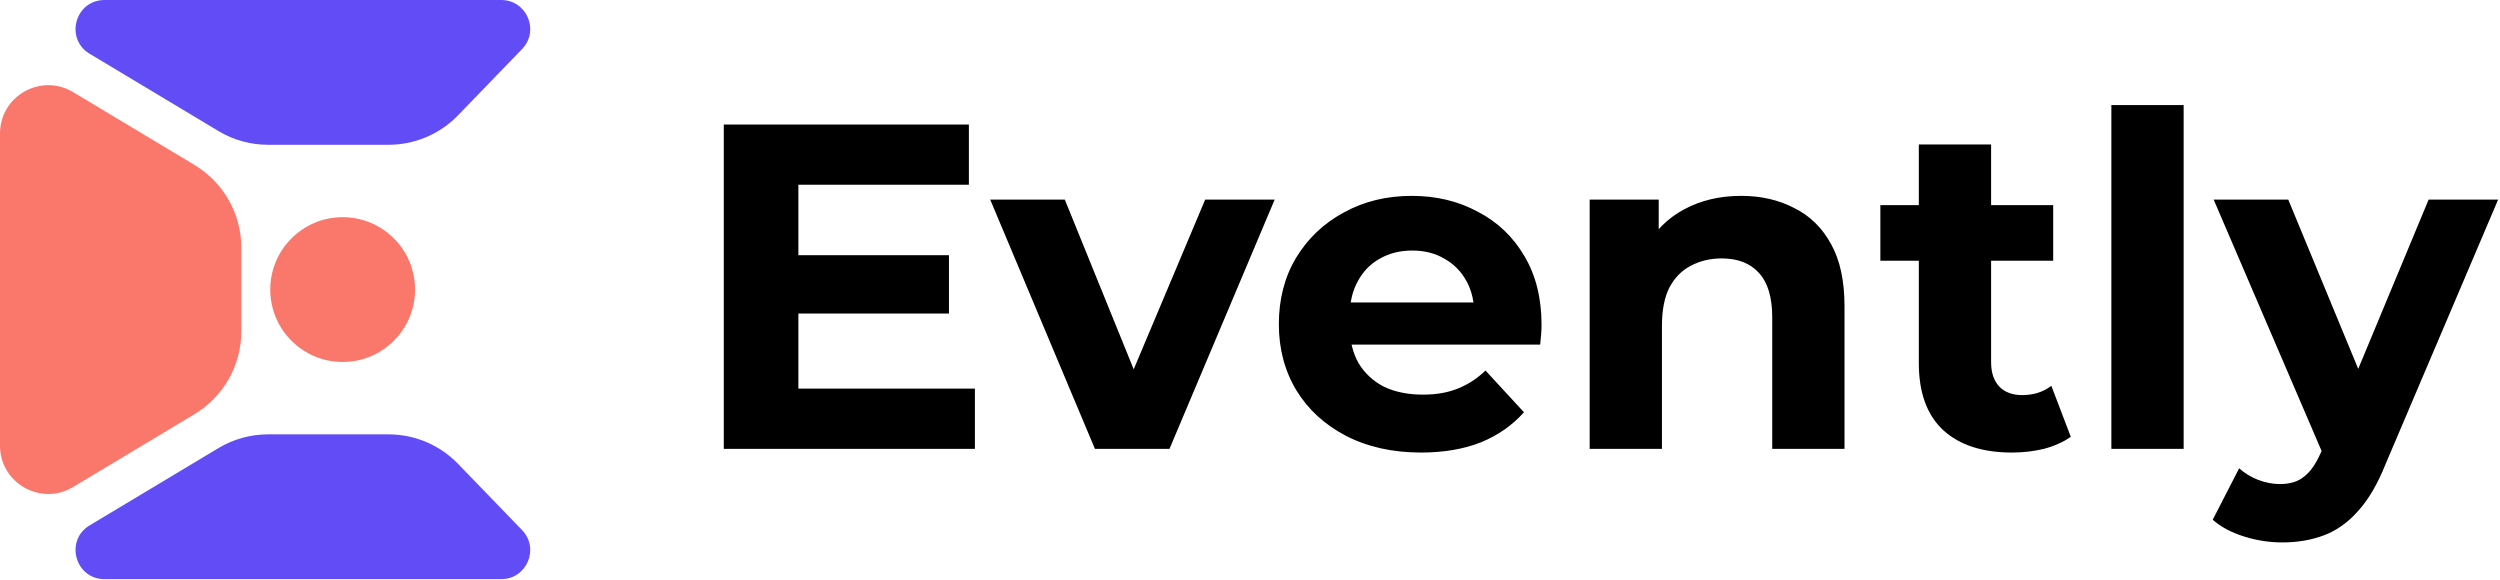
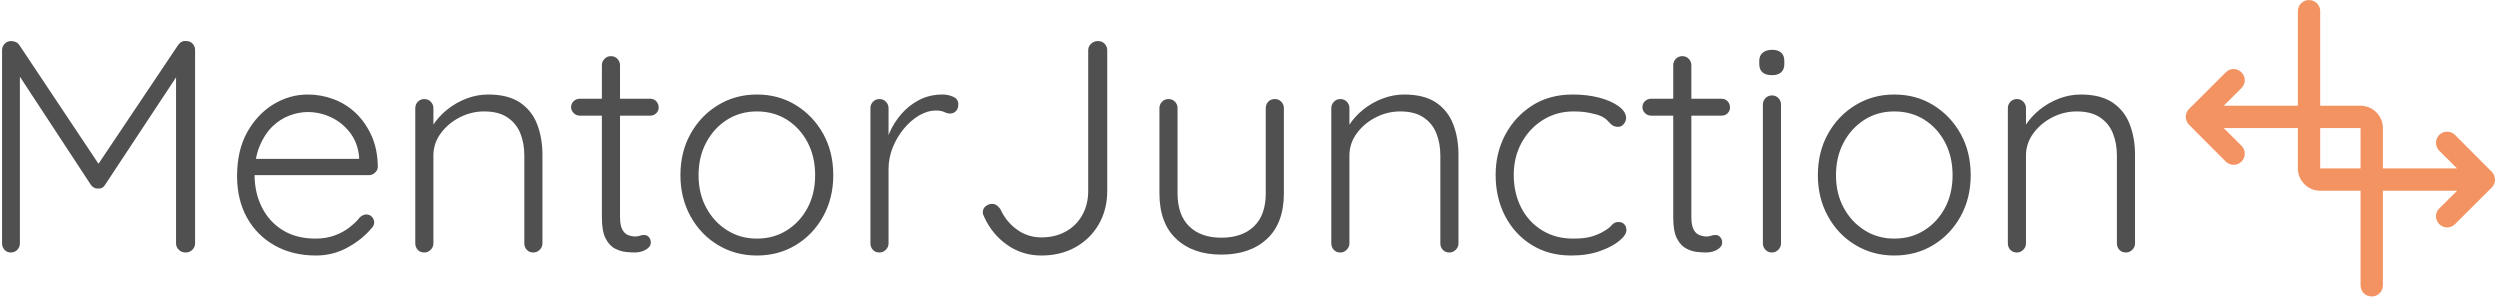
- <svg xmlns="http://www.w3.org/2000/svg" width="518" height="120" viewBox="0 0 518 120" fill="none">
-   <path d="M-3.08811e-06 27.662C-1.72904e-06 19.889 8.48 15.088 15.145 19.087L40.29 34.174C46.314 37.788 50 44.299 50 51.324L50 68.676C50 75.701 46.314 82.212 40.29 85.826L15.145 100.913C8.48 104.912 -1.57555e-05 100.111 -1.43965e-05 92.338L-3.08811e-06 27.662Z" fill="#FA776C" />
-   <path d="M103.855 -3.00576e-06C109.151 -1.88027e-06 111.85 6.362 108.169 10.17L94.896 23.9C91.128 27.799 85.938 30 80.516 30L55.54 30C51.915 30 48.358 29.015 45.25 27.15L18.575 11.145C13.357 8.014 15.577 -2.17645e-05 21.662 -2.04714e-05L103.855 -3.00576e-06Z" fill="#624CF5" />
-   <path d="M103.855 120C109.151 120 111.85 113.638 108.169 109.83L94.896 96.1C91.128 92.201 85.938 90 80.516 90L55.54 90C51.915 90 48.358 90.985 45.25 92.85L18.575 108.855C13.357 111.986 15.577 120 21.662 120L103.855 120Z" fill="#624CF5" />
-   <rect x="56" y="45" width="30" height="30" rx="15" fill="#FA776C" />
-   <path d="M164.272 52.872H196.624V64.968H164.272V52.872ZM165.424 80.52H202V93H149.968V25.8H200.752V38.28H165.424V80.52ZM226.866 93L205.169 41.352H220.626L238.674 85.8H230.994L249.714 41.352H264.114L242.322 93H226.866ZM294.45 93.768C288.562 93.768 283.378 92.616 278.898 90.312C274.482 88.008 271.058 84.872 268.626 80.904C266.194 76.872 264.978 72.296 264.978 67.176C264.978 61.992 266.162 57.416 268.53 53.448C270.962 49.416 274.258 46.28 278.418 44.04C282.578 41.736 287.282 40.584 292.53 40.584C297.586 40.584 302.13 41.672 306.162 43.848C310.258 45.96 313.49 49.032 315.858 53.064C318.226 57.032 319.41 61.8 319.41 67.368C319.41 67.944 319.378 68.616 319.314 69.384C319.25 70.088 319.186 70.76 319.122 71.4H277.17V62.664H311.25L305.49 65.256C305.49 62.568 304.946 60.232 303.858 58.248C302.77 56.264 301.266 54.728 299.346 53.64C297.426 52.488 295.186 51.912 292.626 51.912C290.066 51.912 287.794 52.488 285.81 53.64C283.89 54.728 282.386 56.296 281.298 58.344C280.21 60.328 279.666 62.696 279.666 65.448V67.752C279.666 70.568 280.274 73.064 281.49 75.24C282.77 77.352 284.53 78.984 286.77 80.136C289.074 81.224 291.762 81.768 294.834 81.768C297.586 81.768 299.986 81.352 302.034 80.52C304.146 79.688 306.066 78.44 307.794 76.776L315.762 85.416C313.394 88.104 310.418 90.184 306.834 91.656C303.25 93.064 299.122 93.768 294.45 93.768ZM360.773 40.584C364.869 40.584 368.517 41.416 371.717 43.08C374.981 44.68 377.541 47.176 379.397 50.568C381.253 53.896 382.181 58.184 382.181 63.432V93H367.205V65.736C367.205 61.576 366.277 58.504 364.421 56.52C362.629 54.536 360.069 53.544 356.741 53.544C354.373 53.544 352.229 54.056 350.309 55.08C348.453 56.04 346.981 57.544 345.893 59.592C344.869 61.64 344.357 64.264 344.357 67.464V93H329.381V41.352H343.685V55.656L340.997 51.336C342.853 47.88 345.509 45.224 348.965 43.368C352.421 41.512 356.357 40.584 360.773 40.584ZM416.876 93.768C410.796 93.768 406.06 92.232 402.668 89.16C399.276 86.024 397.58 81.384 397.58 75.24V29.928H412.556V75.048C412.556 77.224 413.132 78.92 414.284 80.136C415.436 81.288 417.004 81.864 418.988 81.864C421.356 81.864 423.372 81.224 425.036 79.944L429.068 90.504C427.532 91.592 425.676 92.424 423.5 93C421.388 93.512 419.18 93.768 416.876 93.768ZM389.612 54.024V42.504H425.42V54.024H389.612ZM437.475 93V21.768H452.451V93H437.475ZM472.878 112.392C470.19 112.392 467.534 111.976 464.91 111.144C462.286 110.312 460.142 109.16 458.477 107.688L463.95 97.032C465.102 98.056 466.414 98.856 467.886 99.432C469.422 100.008 470.926 100.296 472.398 100.296C474.51 100.296 476.174 99.784 477.39 98.76C478.67 97.8 479.822 96.168 480.846 93.864L483.534 87.528L484.686 85.896L503.214 41.352H517.614L494.286 96.168C492.622 100.328 490.702 103.592 488.526 105.96C486.414 108.328 484.046 109.992 481.422 110.952C478.862 111.912 476.014 112.392 472.878 112.392ZM481.71 95.016L458.669 41.352H474.126L491.982 84.552L481.71 95.016Z" fill="black" />
+ <svg xmlns="http://www.w3.org/2000/svg" version="1.1" width="2000" height="237" viewBox="0 0 2000 237">
+   <g transform="matrix(1,0,0,1,-1.211409,0.09472202)">
+     <svg viewBox="0 0 396 47" data-background-color="#ebe3d6" preserveAspectRatio="xMidYMid meet" height="237" width="2000">
+       <g id="tight-bounds" transform="matrix(1,0,0,1,0.239859,-0.01878454)">
+         <svg viewBox="0 0 395.52 47.038" height="47.038" width="395.52">
+           <g>
+             <svg viewBox="0 0 462.248 54.973" height="47.038" width="395.52">
+               <g transform="matrix(1,0,0,1,0,7.597599)">
+                 <svg viewBox="0 0 395.52 39.778" height="39.778" width="395.52">
+                   <g id="textblocktransform">
+                     <svg viewBox="0 0 395.52 39.778" height="39.778" width="395.52" id="textblock">
+                       <g>
+                         <svg viewBox="0 0 395.52 39.778" height="39.778" width="395.52">
+                           <g transform="matrix(1,0,0,1,0,0)">
+                             <svg width="395.52" viewBox="4.7 -35.012 353.07 35.512" height="39.778" data-palette-color="#505050">
+                               <path d="M6.2-35L6.2-35Q6.55-35 6.93-34.85 7.3-34.7 7.55-34.35L7.55-34.35 21.35-13.65 20-13.7 33.85-34.35Q34.4-35.1 35.2-35L35.2-35Q35.8-35 36.23-34.58 36.65-34.15 36.65-33.5L36.65-33.5 36.65-1.5Q36.65-0.9 36.2-0.45 35.75 0 35.1 0L35.1 0Q34.4 0 33.95-0.45 33.5-0.9 33.5-1.5L33.5-1.5 33.5-30.45 34.4-30.35 21.75-11.2Q21.6-10.9 21.3-10.73 21-10.55 20.6-10.6L20.6-10.6Q20.25-10.55 19.93-10.73 19.6-10.9 19.4-11.2L19.4-11.2 6.7-30.55 7.65-31.2 7.65-1.5Q7.65-0.9 7.23-0.45 6.8 0 6.15 0L6.15 0Q5.5 0 5.1-0.45 4.7-0.9 4.7-1.5L4.7-1.5 4.7-33.5Q4.7-34.1 5.13-34.55 5.55-35 6.2-35ZM56.65 0.5L56.65 0.5Q52.8 0.5 49.85-1.15 46.9-2.8 45.25-5.75 43.6-8.7 43.6-12.65L43.6-12.65Q43.6-16.9 45.27-19.9 46.95-22.9 49.62-24.53 52.3-26.15 55.3-26.15L55.3-26.15Q57.5-26.15 59.57-25.38 61.65-24.6 63.25-23.08 64.85-21.55 65.85-19.35 66.85-17.15 66.9-14.25L66.9-14.25Q66.9-13.65 66.45-13.23 66-12.8 65.4-12.8L65.4-12.8 45.35-12.8 44.75-15.5 64.45-15.5 63.8-14.9 63.8-15.9Q63.55-18.25 62.25-19.9 60.95-21.55 59.12-22.4 57.3-23.25 55.3-23.25L55.3-23.25Q53.8-23.25 52.22-22.65 50.65-22.05 49.37-20.78 48.1-19.5 47.3-17.53 46.5-15.55 46.5-12.85L46.5-12.85Q46.5-9.9 47.7-7.5 48.9-5.1 51.15-3.7 53.4-2.3 56.6-2.3L56.6-2.3Q58.3-2.3 59.7-2.8 61.1-3.3 62.17-4.13 63.25-4.95 63.95-5.85L63.95-5.85Q64.5-6.3 65-6.3L65-6.3Q65.55-6.3 65.92-5.9 66.3-5.5 66.3-5L66.3-5Q66.3-4.4 65.8-3.95L65.8-3.95Q64.3-2.15 61.9-0.83 59.5 0.5 56.65 0.5ZM85.15-26.15L85.15-26.15Q88.45-26.15 90.42-24.83 92.4-23.5 93.27-21.23 94.15-18.95 94.15-16.2L94.15-16.2 94.15-1.5Q94.15-0.9 93.7-0.45 93.25 0 92.65 0L92.65 0Q91.95 0 91.55-0.45 91.15-0.9 91.15-1.5L91.15-1.5 91.15-16.05Q91.15-18.05 90.5-19.7 89.85-21.35 88.37-22.35 86.9-23.35 84.5-23.35L84.5-23.35Q82.35-23.35 80.42-22.35 78.5-21.35 77.3-19.7 76.1-18.05 76.1-16.05L76.1-16.05 76.1-1.5Q76.1-0.9 75.65-0.45 75.2 0 74.6 0L74.6 0Q73.9 0 73.5-0.45 73.1-0.9 73.1-1.5L73.1-1.5 73.1-23.9Q73.1-24.5 73.52-24.95 73.95-25.4 74.6-25.4L74.6-25.4Q75.25-25.4 75.67-24.95 76.1-24.5 76.1-23.9L76.1-23.9 76.1-19.7 74.95-17.9Q75.05-19.5 75.97-20.98 76.9-22.45 78.35-23.63 79.8-24.8 81.57-25.48 83.35-26.15 85.15-26.15ZM100.34-25.45L100.34-25.45 111.99-25.45Q112.59-25.45 112.99-25.03 113.39-24.6 113.39-24L113.39-24Q113.39-23.45 112.99-23.05 112.59-22.65 111.99-22.65L111.99-22.65 100.34-22.65Q99.74-22.65 99.32-23.08 98.89-23.5 98.89-24.05L98.89-24.05Q98.89-24.65 99.32-25.05 99.74-25.45 100.34-25.45ZM105.49-32.5L105.49-32.5Q106.14-32.5 106.57-32.05 106.99-31.6 106.99-31L106.99-31 106.99-5.9Q106.99-4.5 107.37-3.8 107.74-3.1 108.34-2.88 108.94-2.65 109.54-2.65L109.54-2.65Q109.94-2.65 110.27-2.78 110.59-2.9 110.99-2.9L110.99-2.9Q111.44-2.9 111.77-2.55 112.09-2.2 112.09-1.65L112.09-1.65Q112.09-0.95 111.29-0.48 110.49 0 109.39 0L109.39 0Q108.94 0 108.04-0.08 107.14-0.15 106.19-0.63 105.24-1.1 104.62-2.3 103.99-3.5 103.99-5.75L103.99-5.75 103.99-31Q103.99-31.6 104.42-32.05 104.84-32.5 105.49-32.5ZM142.29-12.8L142.29-12.8Q142.29-9 140.62-5.98 138.94-2.95 136.09-1.23 133.24 0.5 129.64 0.5L129.64 0.5Q126.09 0.5 123.22-1.23 120.34-2.95 118.67-5.98 116.99-9 116.99-12.8L116.99-12.8Q116.99-16.65 118.67-19.65 120.34-22.65 123.22-24.4 126.09-26.15 129.64-26.15L129.64-26.15Q133.24-26.15 136.09-24.4 138.94-22.65 140.62-19.65 142.29-16.65 142.29-12.8ZM139.29-12.8L139.29-12.8Q139.29-15.85 138.04-18.23 136.79-20.6 134.62-21.98 132.44-23.35 129.64-23.35L129.64-23.35Q126.89-23.35 124.72-21.98 122.54-20.6 121.27-18.23 119.99-15.85 119.99-12.8L119.99-12.8Q119.99-9.75 121.27-7.4 122.54-5.05 124.72-3.68 126.89-2.3 129.64-2.3L129.64-2.3Q132.44-2.3 134.62-3.68 136.79-5.05 138.04-7.4 139.29-9.75 139.29-12.8ZM149.94 0L149.94 0Q149.24 0 148.84-0.45 148.44-0.9 148.44-1.5L148.44-1.5 148.44-23.9Q148.44-24.5 148.86-24.95 149.29-25.4 149.94-25.4L149.94-25.4Q150.59-25.4 151.01-24.95 151.44-24.5 151.44-23.9L151.44-23.9 151.44-16.4 150.69-16.25Q150.84-18 151.56-19.73 152.29-21.45 153.54-22.9 154.79-24.35 156.51-25.25 158.24-26.15 160.39-26.15L160.39-26.15Q161.29-26.15 162.14-25.78 162.99-25.4 162.99-24.55L162.99-24.55Q162.99-23.8 162.59-23.4 162.19-23 161.64-23L161.64-23Q161.19-23 160.66-23.25 160.14-23.5 159.29-23.5L159.29-23.5Q157.89-23.5 156.49-22.68 155.09-21.85 153.94-20.45 152.79-19.05 152.11-17.32 151.44-15.6 151.44-13.85L151.44-13.85 151.44-1.5Q151.44-0.9 150.99-0.45 150.54 0 149.94 0ZM176.74 0.5L176.74 0.5Q173.59 0.5 171.09-1.25 168.59-3 167.29-5.85L167.29-5.85Q167.04-6.3 167.04-6.65L167.04-6.65Q167.04-7.3 167.54-7.68 168.04-8.05 168.54-8.05L168.54-8.05Q169.04-8.05 169.36-7.8 169.69-7.55 169.94-7.2L169.94-7.2Q170.89-5.1 172.69-3.8 174.49-2.5 176.74-2.5L176.74-2.5Q179.04-2.5 180.79-3.48 182.54-4.45 183.51-6.2 184.49-7.95 184.49-10.2L184.49-10.2 184.49-33.5Q184.49-34.1 184.96-34.55 185.44-35 186.09-35L186.09-35Q186.79-35 187.21-34.55 187.64-34.1 187.64-33.5L187.64-33.5 187.64-10.2Q187.64-7.1 186.24-4.67 184.84-2.25 182.39-0.88 179.94 0.5 176.74 0.5ZM215.38-25.4L215.38-25.4Q216.03-25.4 216.46-24.95 216.88-24.5 216.88-23.9L216.88-23.9 216.88-9.8Q216.88-4.85 214.08-2.25 211.28 0.35 206.53 0.35L206.53 0.35Q201.83 0.35 199.06-2.25 196.28-4.85 196.28-9.8L196.28-9.8 196.28-23.9Q196.28-24.5 196.71-24.95 197.13-25.4 197.78-25.4L197.78-25.4Q198.43-25.4 198.86-24.95 199.28-24.5 199.28-23.9L199.28-23.9 199.28-9.8Q199.28-6.2 201.21-4.33 203.13-2.45 206.53-2.45L206.53-2.45Q209.98-2.45 211.93-4.33 213.88-6.2 213.88-9.8L213.88-9.8 213.88-23.9Q213.88-24.5 214.28-24.95 214.68-25.4 215.38-25.4ZM236.78-26.15L236.78-26.15Q240.08-26.15 242.06-24.83 244.03-23.5 244.91-21.23 245.78-18.95 245.78-16.2L245.78-16.2 245.78-1.5Q245.78-0.9 245.33-0.45 244.88 0 244.28 0L244.28 0Q243.58 0 243.18-0.45 242.78-0.9 242.78-1.5L242.78-1.5 242.78-16.05Q242.78-18.05 242.13-19.7 241.48-21.35 240.01-22.35 238.53-23.35 236.13-23.35L236.13-23.35Q233.98-23.35 232.06-22.35 230.13-21.35 228.93-19.7 227.73-18.05 227.73-16.05L227.73-16.05 227.73-1.5Q227.73-0.9 227.28-0.45 226.83 0 226.23 0L226.23 0Q225.53 0 225.13-0.45 224.73-0.9 224.73-1.5L224.73-1.5 224.73-23.9Q224.73-24.5 225.16-24.95 225.58-25.4 226.23-25.4L226.23-25.4Q226.88-25.4 227.31-24.95 227.73-24.5 227.73-23.9L227.73-23.9 227.73-19.7 226.58-17.9Q226.68-19.5 227.61-20.98 228.53-22.45 229.98-23.63 231.43-24.8 233.21-25.48 234.98-26.15 236.78-26.15ZM264.68-26.15L264.68-26.15Q267.08-26.15 269.08-25.63 271.08-25.1 272.3-24.2 273.53-23.3 273.53-22.25L273.53-22.25Q273.53-21.75 273.15-21.28 272.78-20.8 272.23-20.8L272.23-20.8Q271.58-20.8 271.2-21.1 270.83-21.4 270.48-21.8 270.13-22.2 269.43-22.55L269.43-22.55Q268.78-22.85 267.55-23.1 266.33-23.35 264.83-23.35L264.83-23.35Q262.03-23.35 259.78-21.95 257.53-20.55 256.23-18.18 254.93-15.8 254.93-12.85L254.93-12.85Q254.93-9.85 256.15-7.45 257.38-5.05 259.6-3.68 261.83-2.3 264.73-2.3L264.73-2.3Q266.73-2.3 267.85-2.65 268.98-3 269.73-3.45L269.73-3.45Q270.73-4 271.15-4.53 271.58-5.05 272.28-5.05L272.28-5.05Q272.88-5.05 273.23-4.67 273.58-4.3 273.58-3.7L273.58-3.7Q273.58-2.9 272.4-1.93 271.23-0.95 269.18-0.23 267.13 0.5 264.43 0.5L264.43 0.5Q260.73 0.5 257.9-1.25 255.08-3 253.5-6.03 251.93-9.05 251.93-12.85L251.93-12.85Q251.93-16.5 253.53-19.5 255.13-22.5 257.98-24.33 260.83-26.15 264.68-26.15ZM277.68-25.45L277.68-25.45 289.33-25.45Q289.93-25.45 290.33-25.03 290.73-24.6 290.73-24L290.73-24Q290.73-23.45 290.33-23.05 289.93-22.65 289.33-22.65L289.33-22.65 277.68-22.65Q277.08-22.65 276.65-23.08 276.23-23.5 276.23-24.05L276.23-24.05Q276.23-24.65 276.65-25.05 277.08-25.45 277.68-25.45ZM282.83-32.5L282.83-32.5Q283.48-32.5 283.9-32.05 284.33-31.6 284.33-31L284.33-31 284.33-5.9Q284.33-4.5 284.7-3.8 285.08-3.1 285.68-2.88 286.28-2.65 286.88-2.65L286.88-2.65Q287.28-2.65 287.6-2.78 287.93-2.9 288.33-2.9L288.33-2.9Q288.78-2.9 289.1-2.55 289.43-2.2 289.43-1.65L289.43-1.65Q289.43-0.95 288.63-0.48 287.83 0 286.73 0L286.73 0Q286.28 0 285.38-0.08 284.48-0.15 283.53-0.63 282.58-1.1 281.95-2.3 281.33-3.5 281.33-5.75L281.33-5.75 281.33-31Q281.33-31.6 281.75-32.05 282.18-32.5 282.83-32.5ZM299.17-24.5L299.17-1.5Q299.17-0.9 298.72-0.45 298.27 0 297.67 0L297.67 0Q297.02 0 296.6-0.45 296.17-0.9 296.17-1.5L296.17-1.5 296.17-24.5Q296.17-25.1 296.6-25.55 297.02-26 297.67-26L297.67-26Q298.32-26 298.75-25.55 299.17-25.1 299.17-24.5L299.17-24.5ZM297.67-29.35L297.67-29.35Q296.62-29.35 296.1-29.83 295.57-30.3 295.57-31.2L295.57-31.2 295.57-31.7Q295.57-32.6 296.15-33.08 296.72-33.55 297.72-33.55L297.72-33.55Q298.67-33.55 299.2-33.08 299.72-32.6 299.72-31.7L299.72-31.7 299.72-31.2Q299.72-30.3 299.2-29.83 298.67-29.35 297.67-29.35ZM330.57-12.8L330.57-12.8Q330.57-9 328.9-5.98 327.22-2.95 324.37-1.23 321.52 0.5 317.92 0.5L317.92 0.5Q314.37 0.5 311.5-1.23 308.62-2.95 306.95-5.98 305.27-9 305.27-12.8L305.27-12.8Q305.27-16.65 306.95-19.65 308.62-22.65 311.5-24.4 314.37-26.15 317.92-26.15L317.92-26.15Q321.52-26.15 324.37-24.4 327.22-22.65 328.9-19.65 330.57-16.65 330.57-12.8ZM327.57-12.8L327.57-12.8Q327.57-15.85 326.32-18.23 325.07-20.6 322.9-21.98 320.72-23.35 317.92-23.35L317.92-23.35Q315.17-23.35 313-21.98 310.82-20.6 309.55-18.23 308.27-15.85 308.27-12.8L308.27-12.8Q308.27-9.75 309.55-7.4 310.82-5.05 313-3.68 315.17-2.3 317.92-2.3L317.92-2.3Q320.72-2.3 322.9-3.68 325.07-5.05 326.32-7.4 327.57-9.75 327.57-12.8ZM348.77-26.15L348.77-26.15Q352.07-26.15 354.04-24.83 356.02-23.5 356.89-21.23 357.77-18.95 357.77-16.2L357.77-16.2 357.77-1.5Q357.77-0.9 357.32-0.45 356.87 0 356.27 0L356.27 0Q355.57 0 355.17-0.45 354.77-0.9 354.77-1.5L354.77-1.5 354.77-16.05Q354.77-18.05 354.12-19.7 353.47-21.35 351.99-22.35 350.52-23.35 348.12-23.35L348.12-23.35Q345.97-23.35 344.04-22.35 342.12-21.35 340.92-19.7 339.72-18.05 339.72-16.05L339.72-16.05 339.72-1.5Q339.72-0.9 339.27-0.45 338.82 0 338.22 0L338.22 0Q337.52 0 337.12-0.45 336.72-0.9 336.72-1.5L336.72-1.5 336.72-23.9Q336.72-24.5 337.14-24.95 337.57-25.4 338.22-25.4L338.22-25.4Q338.87-25.4 339.29-24.95 339.72-24.5 339.72-23.9L339.72-23.9 339.72-19.7 338.57-17.9Q338.67-19.5 339.59-20.98 340.52-22.45 341.97-23.63 343.42-24.8 345.19-25.48 346.97-26.15 348.77-26.15Z" opacity="1" transform="matrix(1,0,0,1,0,0)" fill="#505050" class="wordmark-text-0" data-fill-palette-color="primary" id="text-0" />
+                             </svg>
+                           </g>
+                         </svg>
+                       </g>
+                     </svg>
+                   </g>
+                 </svg>
+               </g>
+               <g transform="matrix(1,0,0,1,404.9106,0)">
+                 <svg viewBox="0 0 57.337 54.973" height="54.973" width="57.337">
+                   <g>
+                     <svg viewBox="4.988 6.844 90.024 86.312" x="0" y="0" height="54.973" width="57.337" class="icon-icon-0" data-fill-palette-color="accent" id="icon-0">
+                       <path d="M40.875 6.844c-1.79 0-3.25 1.46-3.25 3.25l0 27.531-21.594 0 5.188-5.156c1.27-1.262 1.266-3.297 0-4.563-0.633-0.633-1.483-0.969-2.313-0.969-0.83 0-1.647 0.337-2.281 0.969L5.938 38.563c-1.268 1.264-1.264 3.326 0 4.593L16.625 53.875c1.264 1.268 3.328 1.266 4.594 0 1.266-1.266 1.27-3.332 0-4.594l-5.188-5.156 21.594 0 0 11.75c0 3.58 2.92 6.5 6.5 6.5l11.75 0 0 27.563c0 1.79 1.46 3.219 3.25 3.218 1.79 0 3.25-1.429 3.25-3.218l0-27.563 21.594 0-5.188 5.156c-1.27 1.262-1.266 3.297 0 4.563 0.633 0.633 1.483 0.969 2.313 0.969 0.83 0 1.647-0.337 2.281-0.969L94.063 61.438c1.268-1.264 1.264-3.326-0.001-4.594L83.375 46.125c-1.264-1.268-3.328-1.266-4.594 0-1.266 1.266-1.27 3.332 0 4.594l5.188 5.156-21.594 0 0-11.75c0-3.58-2.92-6.5-6.5-6.5l-11.75 0 0-27.531c0-1.79-1.46-3.25-3.25-3.25z m3.25 37.281l11.75 0 0 11.75-11.75 0z" color="#F39361" fill="#f39361" data-fill-palette-color="accent" />
+                     </svg>
+                   </g>
+                 </svg>
+               </g>
+             </svg>
+           </g>
+           <defs />
+         </svg>
+         <rect width="395.52" height="47.038" fill="none" stroke="none" visibility="hidden" />
+       </g>
+     </svg>
+   </g>
</svg>
